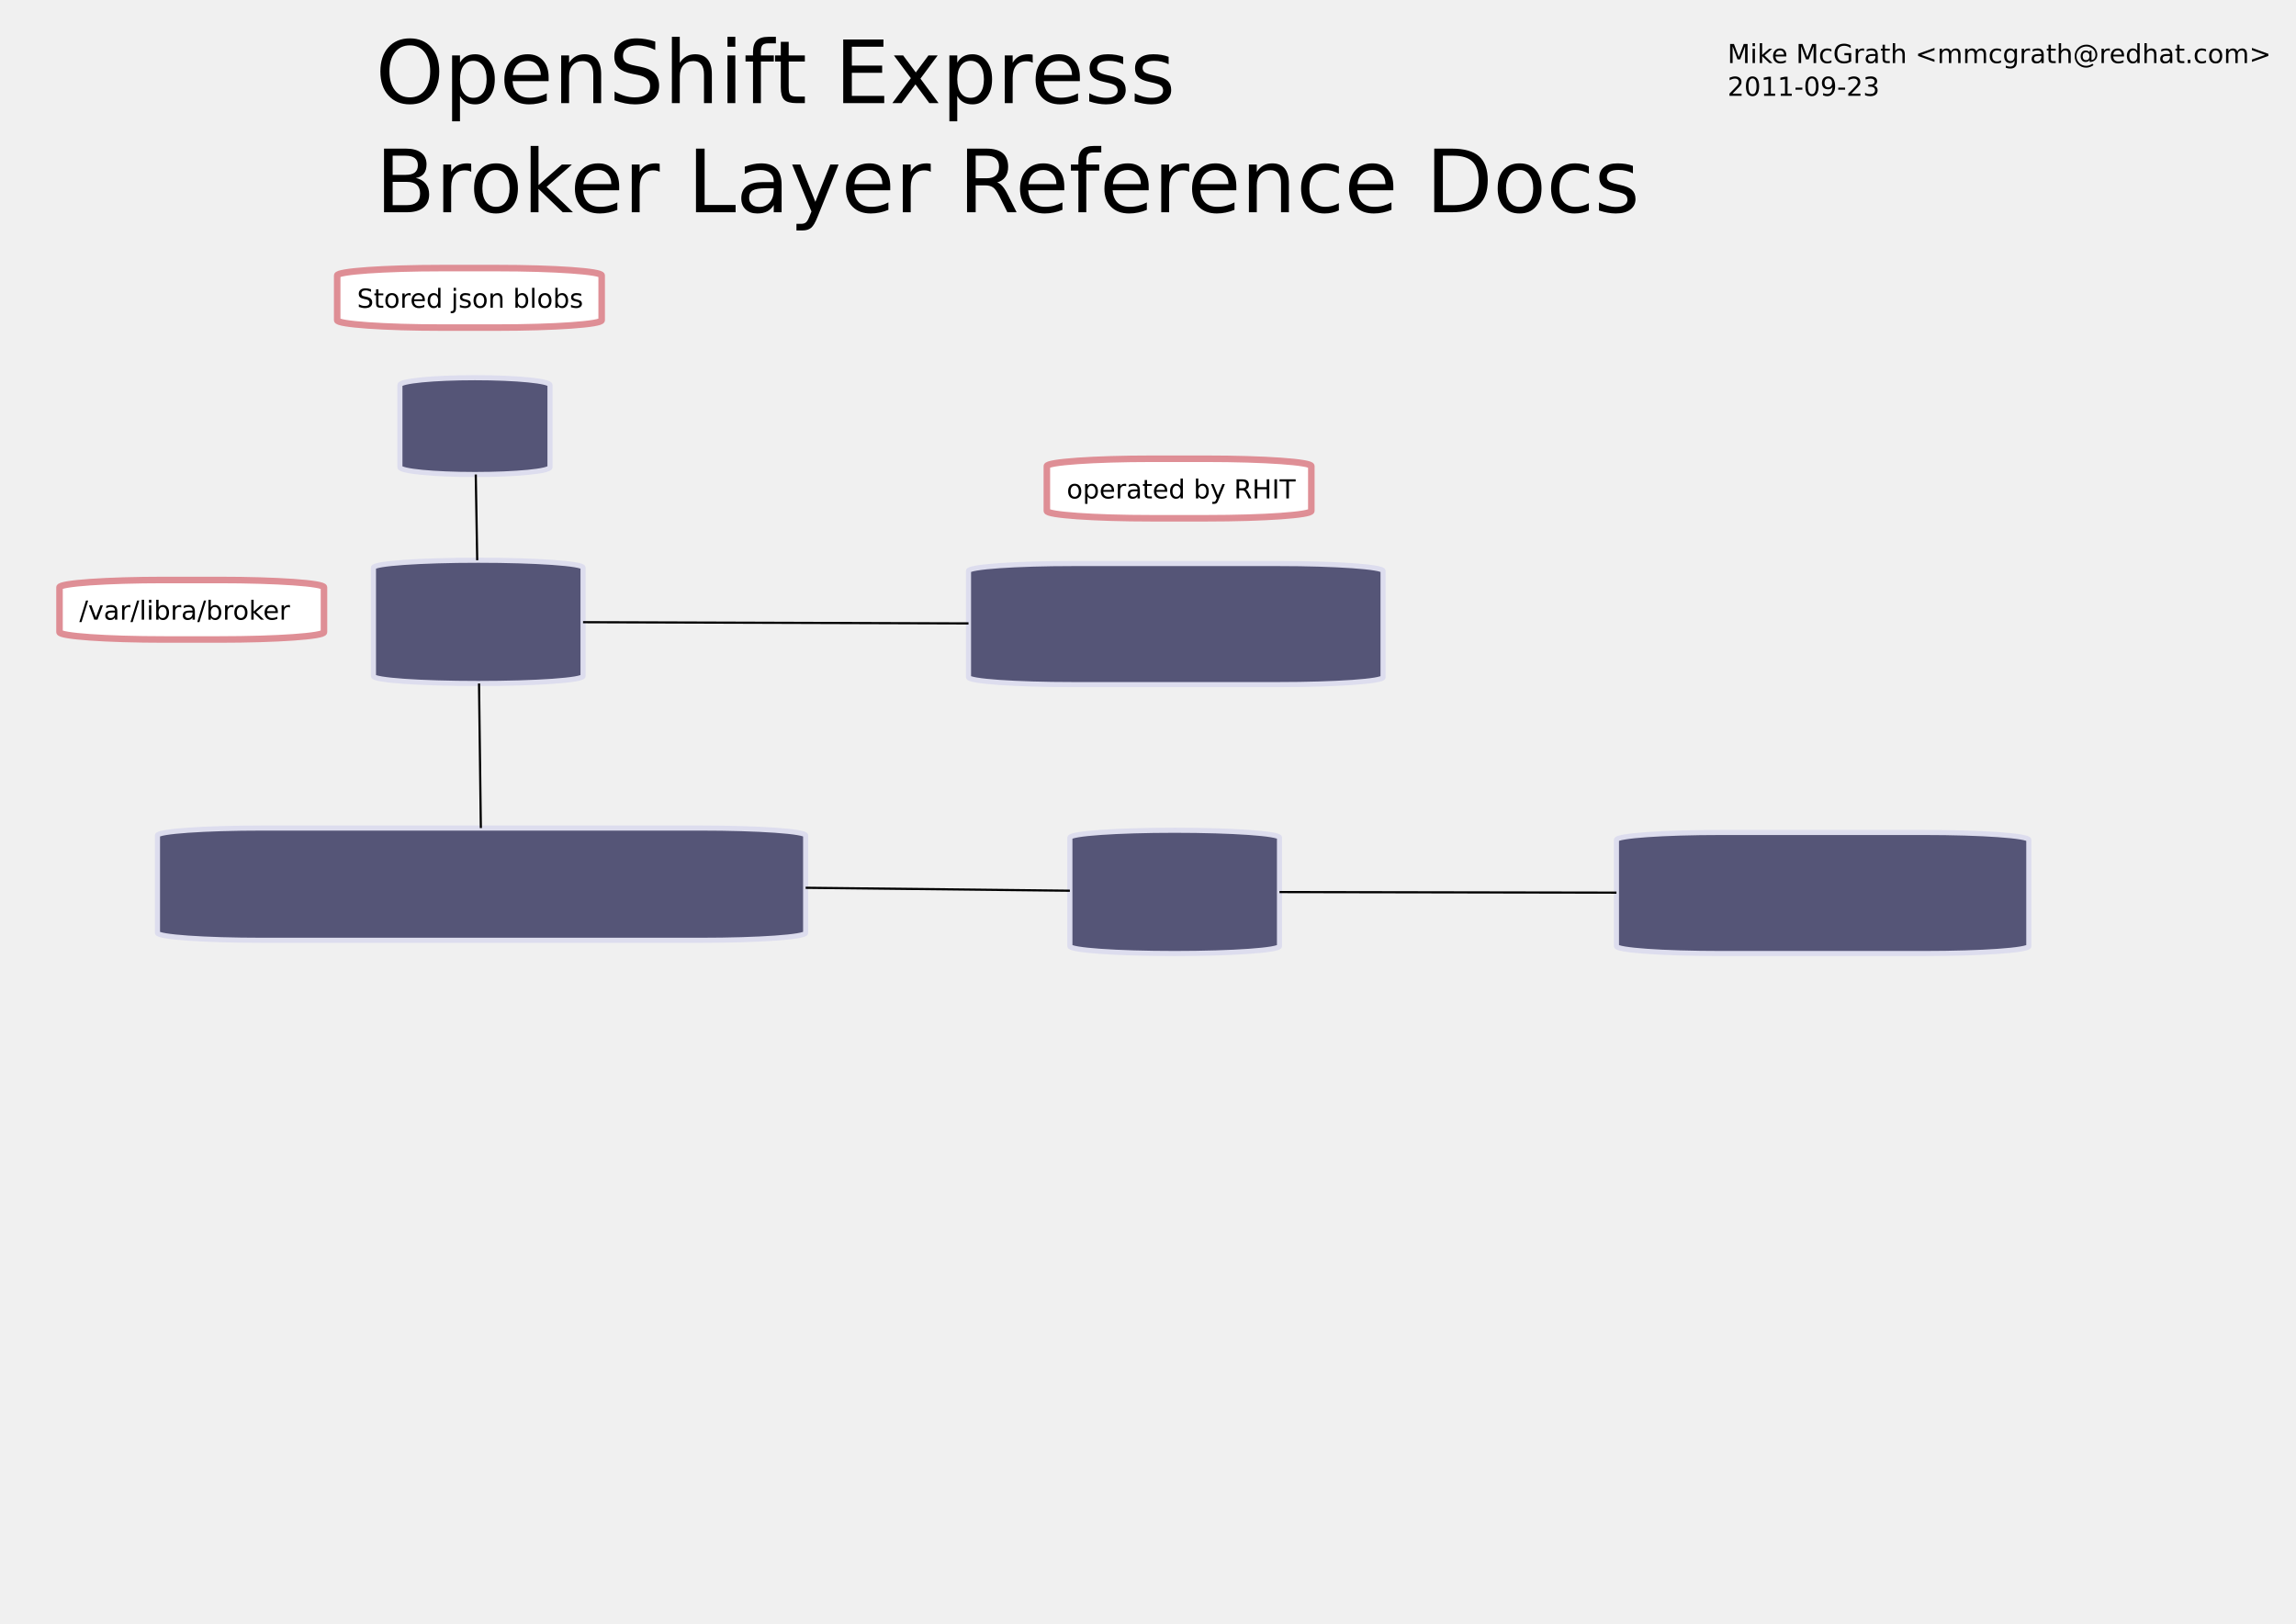
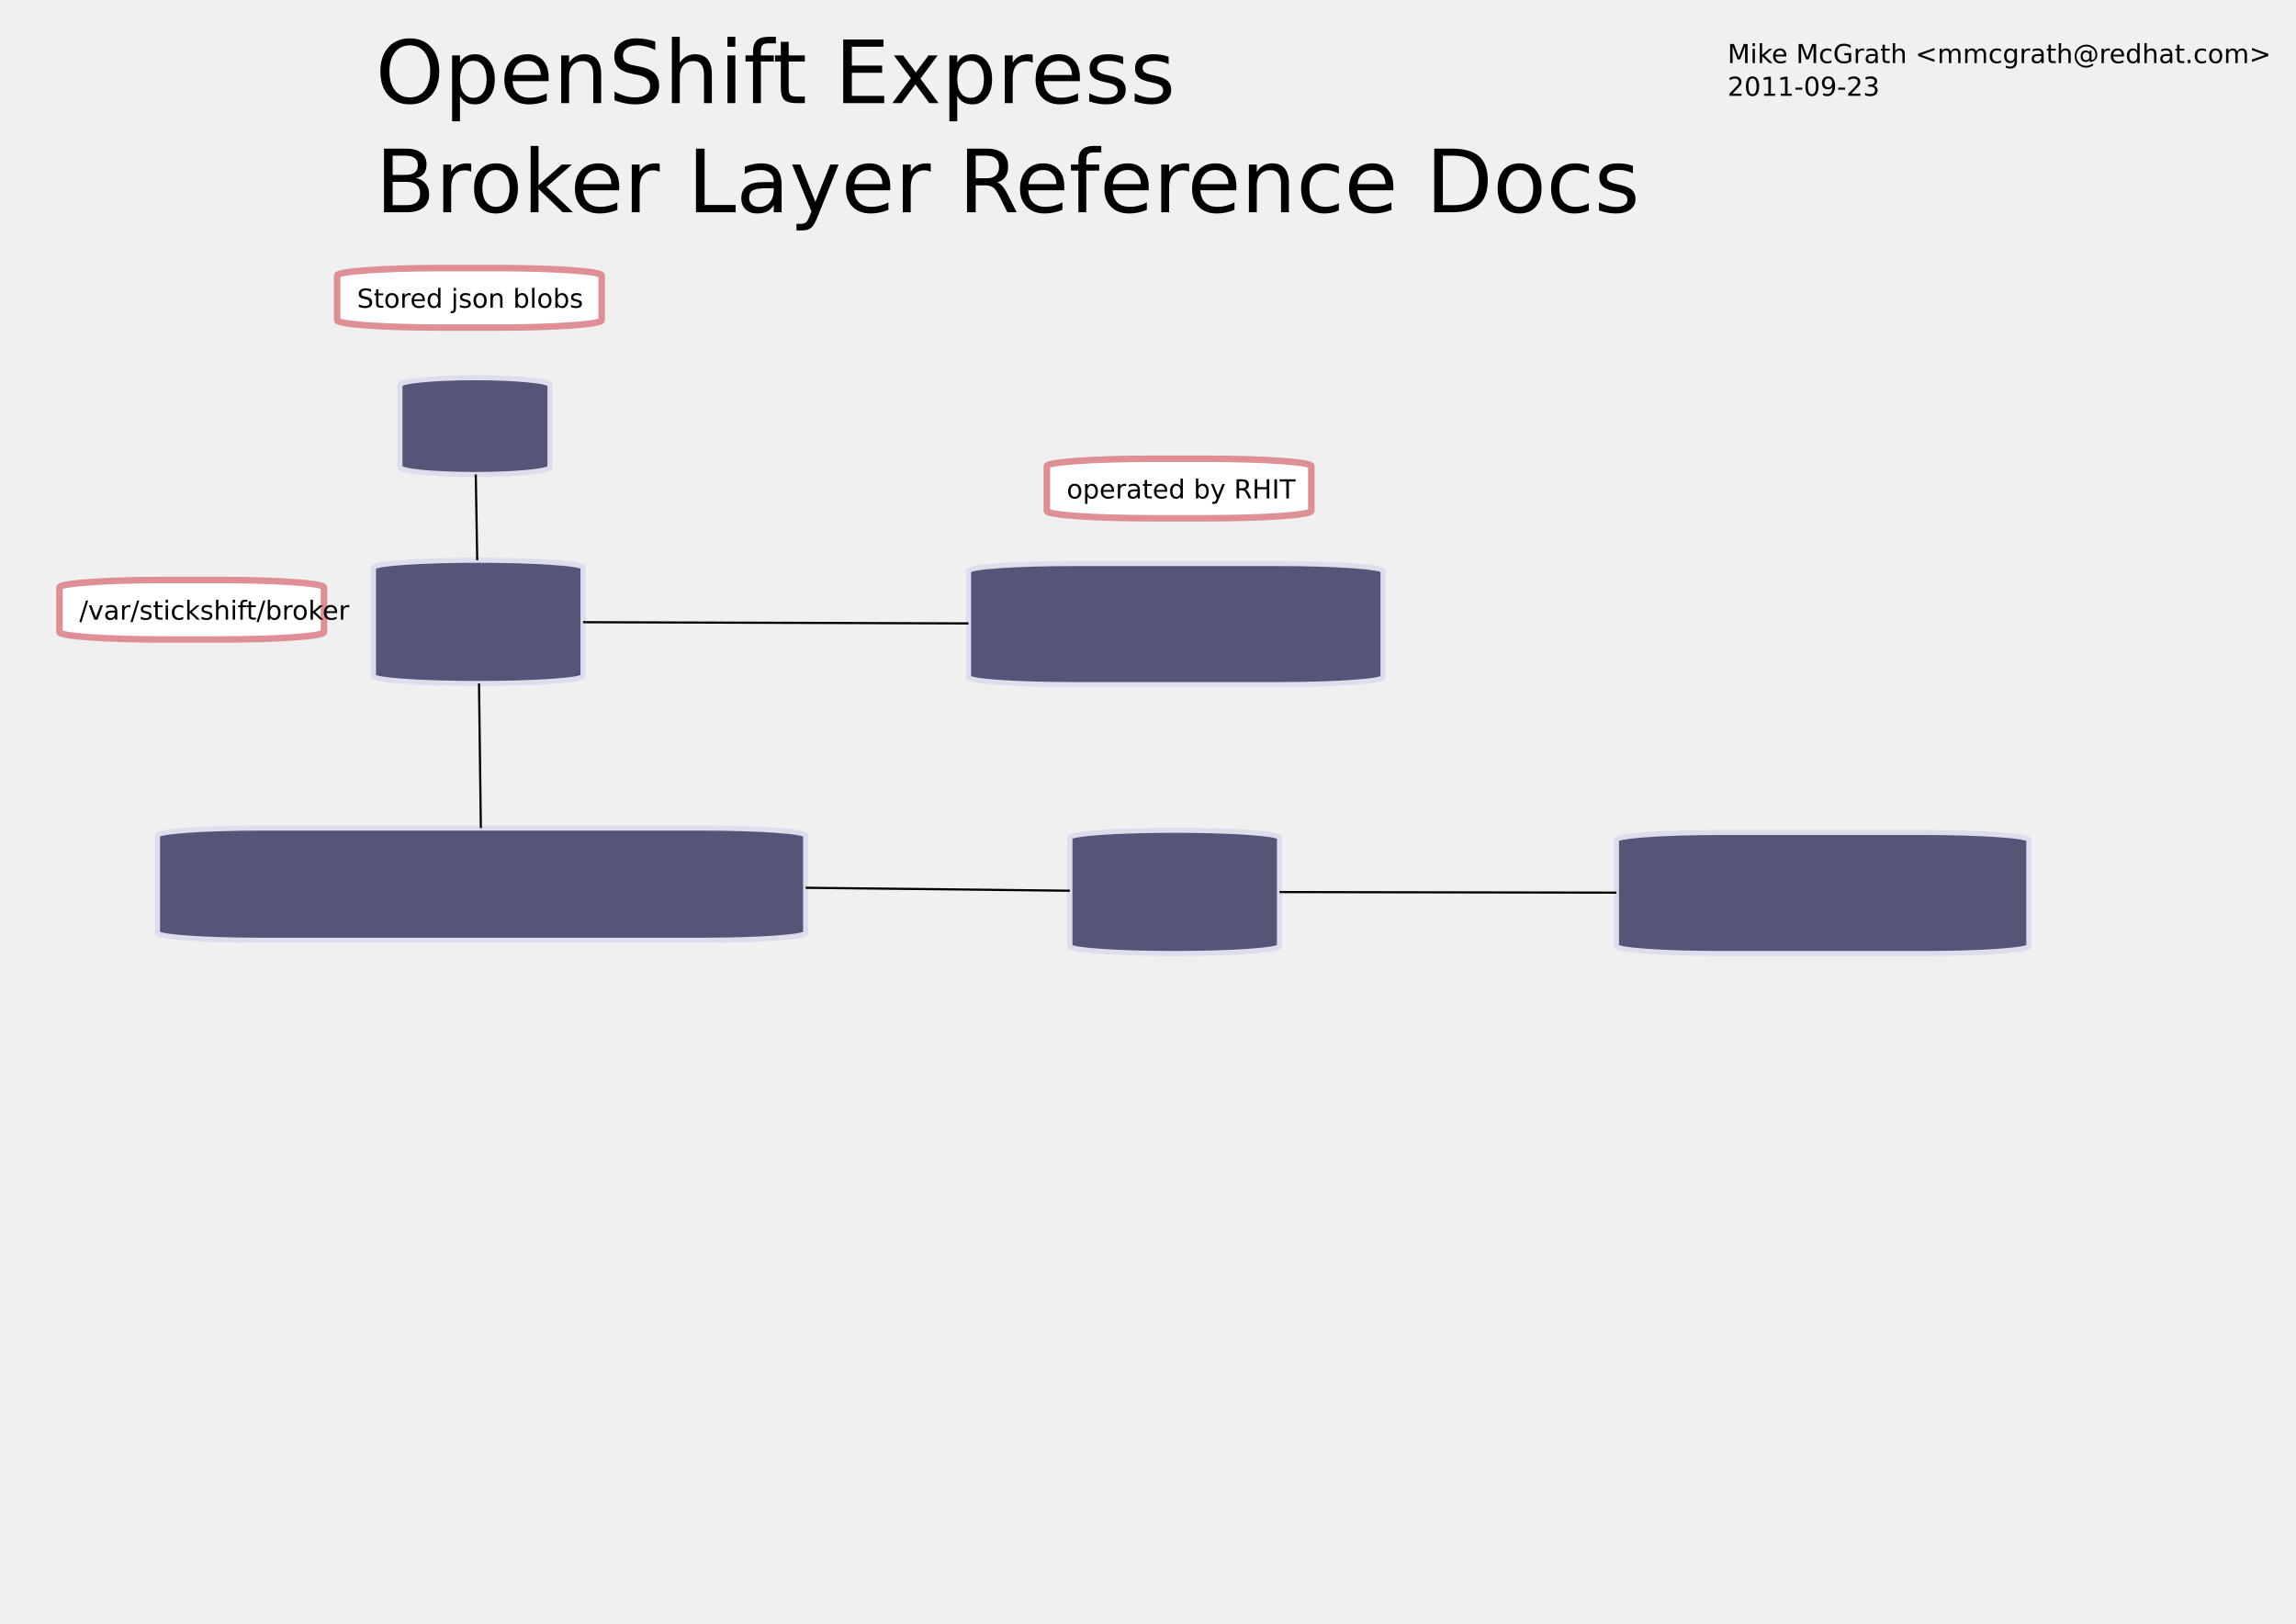
<svg xmlns="http://www.w3.org/2000/svg" width="1052.362" height="744.094" id="svg4438" version="1.1">
  <defs id="defs4440">
    <marker orient="auto" refY="0.0" refX="0.0" id="Arrow1Lstart" style="overflow:visible">
      <path id="path4150" d="M 0.0,0.0 L 5.0,-5.0 L -12.5,0.0 L 5.0,5.0 L 0.0,0.0 z " style="fill-rule:evenodd;stroke:#000000;stroke-width:1.0pt;marker-start:none" transform="scale(0.8) translate(12.5,0)" />
    </marker>
    <marker orient="auto" refY="0.0" refX="0.0" id="Arrow1Lend" style="overflow:visible;">
      <path id="path4153" d="M 0.0,0.0 L 5.0,-5.0 L -12.5,0.0 L 5.0,5.0 L 0.0,0.0 z " style="fill-rule:evenodd;stroke:#000000;stroke-width:1.0pt;marker-start:none;" transform="scale(0.8) rotate(180) translate(12.5,0)" />
    </marker>
  </defs>
  <g id="layer1" transform="translate(0,-308.2677)">
    <text xml:space="preserve" style="font-size:40px;font-style:normal;font-weight:normal;line-height:125%;letter-spacing:0px;word-spacing:0px;fill:#000000;fill-opacity:1;stroke:none;font-family:Bitstream Vera Sans" x="172.095" y="355.534" id="text6463">
      <tspan id="tspan6465" x="172.095" y="355.534">OpenShift Express</tspan>
      <tspan x="172.095" y="405.534" id="tspan6467">Broker Layer Reference Docs</tspan>
    </text>
    <flowRoot transform="translate(11.36446,607.3367)" style="font-size:12px;font-style:normal;font-weight:normal;line-height:125%;letter-spacing:0px;word-spacing:0px;fill:#000000;fill-opacity:1;stroke:none;font-family:Bitstream Vera Sans" id="flowRoot5325-2" xml:space="preserve">
      <flowRegion id="flowRegion5327-2">
        <rect style="font-size:12px" y="170.328" x="21.213" height="130.31" width="363.655" id="rect5329-7" />
      </flowRegion>
      <flowPara style="font-size:18px" id="flowPara5331-7">Access Control</flowPara>
      <flowPara id="flowPara5345-9">Step 1: Request comes in to rails.</flowPara>
      <flowPara id="flowPara5333-1" />
      <flowPara id="flowPara5335-4">Step 2: API call to streamline determines auth level</flowPara>
      <flowPara id="flowPara5337-0" />
      <flowPara id="flowPara5341-4" />
    </flowRoot>
    <text xml:space="preserve" style="font-size:12px;font-style:normal;font-weight:normal;line-height:125%;letter-spacing:0px;word-spacing:0px;fill:#000000;fill-opacity:1;stroke:none;font-family:Bitstream Vera Sans" x="791.811" y="337.178" id="text6457">
      <tspan id="tspan6459" x="791.811" y="337.178">Mike McGrath &lt;mmcgrath@redhat.com&gt;</tspan>
      <tspan x="791.811" y="352.178" id="tspan6461">2011-09-23</tspan>
    </text>
    <path style="fill:none;stroke:#000000;stroke-width:1px;stroke-linecap:butt;stroke-linejoin:miter;stroke-opacity:1" d="m 180.312,498.293 0,0" id="path3371" />
    <g id="g3641">
      <rect ry="3.379" rx="48.035" y="565.004" x="171.168" height="56.488" width="96.07" id="rect2985-0" style="fill:#555577;fill-opacity:0.996;stroke:#ddddee;stroke-width:2.34;stroke-linejoin:round;stroke-miterlimit:4;stroke-opacity:1;stroke-dasharray:none" />
      <flowRoot style="font-size:32px;font-style:normal;font-weight:normal;line-height:125%;letter-spacing:0px;word-spacing:0px;fill:#ffffff;fill-opacity:1;stroke:none;font-family:Bitstream Vera Sans" id="flowRoot3899-0" xml:space="preserve" transform="translate(122.9908,301.4814)">
        <flowRegion id="flowRegion3901-2">
          <rect style="font-size:32px;fill:#ffffff;fill-opacity:1" y="271.952" x="57.143" height="40" width="116.429" id="rect3903-7" />
        </flowRegion>
        <flowPara id="flowPara3905-9">Rails</flowPara>
      </flowRoot>
    </g>
    <path style="fill:none;stroke:#000000;stroke-width:1px;stroke-linecap:butt;stroke-linejoin:miter;stroke-opacity:1" d="m 207.586,667.494 0,0" id="path3371-1" />
    <g id="g3722" transform="translate(-18.18275,-1.010153)">
      <rect ry="3.379" rx="48.035" y="688.747" x="90.356" height="51.438" width="297.09" id="rect2985-0-1" style="fill:#555577;fill-opacity:0.996;stroke:#ddddee;stroke-width:2.34;stroke-linejoin:round;stroke-miterlimit:4;stroke-opacity:1;stroke-dasharray:none" />
      <flowRoot style="font-size:32px;font-style:normal;font-weight:normal;line-height:125%;letter-spacing:0px;word-spacing:0px;fill:#ffffff;fill-opacity:1;stroke:none;font-family:Bitstream Vera Sans" id="flowRoot3899-0-5" xml:space="preserve" transform="translate(41.16848,422.1947)">
        <flowRegion id="flowRegion3901-2-5">
          <rect style="font-size:32px;fill:#ffffff;fill-opacity:1" y="271.952" x="57.143" height="42.02" width="331.591" id="rect3903-7-9" />
        </flowRegion>
        <flowPara id="flowPara3905-9-0">mcollective-client</flowPara>
      </flowRoot>
    </g>
    <path style="fill:none;stroke:#000000;stroke-width:1px;stroke-linecap:butt;stroke-linejoin:miter;stroke-opacity:1" d="m 452.043,725.073 0,0" id="path3371-8" />
    <g id="g3548" transform="translate(-32.32488,8.08122)">
      <rect ry="3.379" rx="48.035" y="680.666" x="522.701" height="56.488" width="96.07" id="rect2985-0-5" style="fill:#555577;fill-opacity:0.996;stroke:#ddddee;stroke-width:2.34;stroke-linejoin:round;stroke-miterlimit:4;stroke-opacity:1;stroke-dasharray:none" />
      <flowRoot style="font-size:32px;font-style:normal;font-weight:normal;line-height:125%;letter-spacing:0px;word-spacing:0px;fill:#ffffff;fill-opacity:1;stroke:none;font-family:Bitstream Vera Sans" id="flowRoot3899-0-8" xml:space="preserve" transform="translate(474.5239,417.1439)">
        <flowRegion id="flowRegion3901-2-7">
          <rect style="font-size:32px;fill:#ffffff;fill-opacity:1" y="271.952" x="57.143" height="40" width="116.429" id="rect3903-7-2" />
        </flowRegion>
        <flowPara id="flowPara3905-9-8">QPID</flowPara>
      </flowRoot>
    </g>
    <path style="fill:none;stroke:#000000;stroke-width:1px;stroke-linecap:butt;stroke-linejoin:miter;stroke-opacity:1" d="m 721.754,645.271 0,0" id="path3371-8-5" />
    <g id="g3696">
      <rect ry="3.379" rx="48.035" y="689.758" x="740.894" height="55.478" width="189.004" id="rect2985-0-5-3" style="fill:#555577;fill-opacity:0.996;stroke:#ddddee;stroke-width:2.34;stroke-linejoin:round;stroke-miterlimit:4;stroke-opacity:1;stroke-dasharray:none" />
      <flowRoot style="font-size:32px;font-style:normal;font-weight:normal;line-height:125%;letter-spacing:0px;word-spacing:0px;fill:#ffffff;fill-opacity:1;stroke:none;font-family:Bitstream Vera Sans" id="flowRoot3899-0-8-3" xml:space="preserve" transform="translate(692.7169,426.2353)">
        <flowRegion id="flowRegion3901-2-7-6">
          <rect style="font-size:32px;fill:#ffffff;fill-opacity:1" y="271.952" x="57.143" height="36.97" width="172.997" id="rect3903-7-2-5" />
        </flowRegion>
        <flowPara id="flowPara3905-9-8-4">Node Farm</flowPara>
      </flowRoot>
    </g>
    <path style="fill:none;stroke:#000000;stroke-width:1px;stroke-linecap:butt;stroke-linejoin:miter;stroke-opacity:1" d="m 523.764,556.377 0,0" id="path3371-8-9" />
    <g id="g3709">
      <rect ry="3.379" rx="48.035" y="566.519" x="443.909" height="55.478" width="190.014" id="rect2985-0-5-8" style="fill:#555577;fill-opacity:0.996;stroke:#ddddee;stroke-width:2.34;stroke-linejoin:round;stroke-miterlimit:4;stroke-opacity:1;stroke-dasharray:none" />
      <flowRoot style="font-size:32px;font-style:normal;font-weight:normal;line-height:125%;letter-spacing:0px;word-spacing:0px;fill:#ffffff;fill-opacity:1;stroke:none;font-family:Bitstream Vera Sans" id="flowRoot3899-0-8-7" xml:space="preserve" transform="translate(395.732,302.9967)">
        <flowRegion id="flowRegion3901-2-7-5">
          <rect style="font-size:32px;fill:#ffffff;fill-opacity:1" y="271.952" x="57.143" height="37.98" width="175.017" id="rect3903-7-2-4" />
        </flowRegion>
        <flowPara id="flowPara3905-9-8-2">streamline</flowPara>
      </flowRoot>
    </g>
    <path style="fill:none;stroke:#000000;stroke-width:1px;stroke-linecap:butt;stroke-linejoin:miter;stroke-opacity:1" d="m 196.475,433.834 0,0" id="path3371-2" />
    <g id="g3614" transform="translate(2.020305,0)">
      <rect ry="3.379" rx="34.398" y="481.351" x="181.27" height="44.367" width="68.796" id="rect2985-0-4" style="fill:#555577;fill-opacity:0.996;stroke:#ddddee;stroke-width:2.34;stroke-linejoin:round;stroke-miterlimit:4;stroke-opacity:1;stroke-dasharray:none" />
      <flowRoot style="font-size:32px;font-style:normal;font-weight:normal;line-height:125%;letter-spacing:0px;word-spacing:0px;fill:#ffffff;fill-opacity:1;stroke:none;font-family:Bitstream Vera Sans" id="flowRoot3899-0-7" xml:space="preserve" transform="translate(137.133,212.7782)">
        <flowRegion id="flowRegion3901-2-75">
          <rect style="font-size:32px;fill:#ffffff;fill-opacity:1" y="271.952" x="57.143" height="40" width="116.429" id="rect3903-7-4" />
        </flowRegion>
        <flowPara id="flowPara3905-9-81">S3</flowPara>
      </flowRoot>
    </g>
    <path style="fill:none;stroke:#000000;stroke-width:1px;stroke-linecap:butt;stroke-linejoin:miter;stroke-opacity:1" d="m 218.063,217.45 0.664,39.286" id="path3729" transform="translate(0,308.2677)" />
    <path style="fill:none;stroke:#000000;stroke-width:1px;stroke-linecap:butt;stroke-linejoin:miter;stroke-opacity:1" d="m 219.559,313.224 0.835,66.245" id="path3731" transform="translate(0,308.2677)" />
    <path style="fill:none;stroke:#000000;stroke-width:1px;stroke-linecap:butt;stroke-linejoin:miter;stroke-opacity:1" d="m 369.263,406.841 121.113,1.348" id="path3733" transform="translate(0,308.2677)" />
    <path style="fill:none;stroke:#000000;stroke-width:1px;stroke-linecap:butt;stroke-linejoin:miter;stroke-opacity:1" d="m 586.446,408.806 154.448,0.263" id="path3735" transform="translate(0,308.2677)" />
    <path style="fill:none;stroke:#000000;stroke-width:1px;stroke-linecap:butt;stroke-linejoin:miter;stroke-opacity:1" d="m 267.238,285.132 176.671,0.558" id="path3737" transform="translate(0,308.2677)" />
    <g id="g3747" transform="translate(-159.6041,-23.23351)">
      <rect ry="3.379" rx="48.035" y="454.352" x="314.157" height="27.274" width="121.218" id="rect3739" style="fill:#ffffff;fill-opacity:1;stroke:#dd888f;stroke-width:3;stroke-linejoin:round;stroke-miterlimit:4;stroke-opacity:0.941;stroke-dasharray:none" />
      <text id="text3741" y="472.535" x="323.249" style="font-size:12px;font-style:normal;font-weight:normal;line-height:125%;letter-spacing:0px;word-spacing:0px;fill:#000000;fill-opacity:1;stroke:none;font-family:Bitstream Vera Sans" xml:space="preserve">
        <tspan y="472.535" x="323.249" id="tspan3743">Stored json blobs</tspan>
      </text>
    </g>
    <flowRoot transform="translate(8.735459,705.0169)" style="font-size:12px;font-style:normal;font-weight:normal;line-height:125%;letter-spacing:0px;word-spacing:0px;fill:#000000;fill-opacity:1;stroke:none;font-family:Bitstream Vera Sans" id="flowRoot5325-2-0" xml:space="preserve">
      <flowRegion id="flowRegion5327-2-1">
        <rect style="font-size:12px" y="170.328" x="21.213" height="130.31" width="363.655" id="rect5329-7-7" />
      </flowRegion>
      <flowPara style="font-size:18px" id="flowPara5331-7-8">S3 Cache</flowPara>
      <flowPara id="flowPara5341-4-9">S3 cache is used to store user and application information</flowPara>
      <flowPara id="flowPara3810" />
      <flowPara id="flowPara3812">Common info includes app name, domain name, UUID, framework type, etc.</flowPara>
      <flowPara id="flowPara3858" />
      <flowPara id="flowPara3860">S3 also stores what apps are running on what nodes</flowPara>
    </flowRoot>
    <flowRoot xml:space="preserve" id="flowRoot3814" style="fill:black;stroke:none;stroke-opacity:1;stroke-width:1px;stroke-linejoin:miter;stroke-linecap:butt;fill-opacity:1;font-family:Bitstream Vera Sans;font-style:normal;font-weight:normal;font-size:40px;line-height:125%;letter-spacing:0px;word-spacing:0px">
      <flowRegion id="flowRegion3816">
        <rect id="rect3818" width="274.762" height="178.797" x="409.112" y="464.282" />
      </flowRegion>
      <flowPara id="flowPara3820" />
    </flowRoot>
    <flowRoot transform="translate(422.1889,610.6438)" style="font-size:12px;font-style:normal;font-weight:normal;line-height:125%;letter-spacing:0px;word-spacing:0px;fill:#000000;fill-opacity:1;stroke:none;font-family:Bitstream Vera Sans" id="flowRoot5325-2-0-3" xml:space="preserve">
      <flowRegion id="flowRegion5327-2-1-1">
        <rect style="font-size:12px" y="170.328" x="21.213" height="224.254" width="358.604" id="rect5329-7-7-1" />
      </flowRegion>
      <flowPara style="font-size:18px" id="flowPara5331-7-8-9">mcollective</flowPara>
      <flowPara id="flowPara3812-6">Mcollective uses qpid to get a list of available nodes and their current load (calucluated by us, not unix load).  </flowPara>
      <flowPara id="flowPara3866" />
      <flowPara id="flowPara3868">New apps get created on nodes with the least load</flowPara>
      <flowPara id="flowPara3870" />
      <flowPara id="flowPara3872">custom express agent is called from mcollective to issue configure/start/stop/deconfigure, etc scripts from the cartridges</flowPara>
      <flowPara id="flowPara3916" />
      <flowPara id="flowPara3918">mcollective also has a "direct" communiation method which is faster then the default poll/timeout method</flowPara>
    </flowRoot>
    <path style="fill:none;stroke:#000000;stroke-width:1px;stroke-linecap:butt;stroke-linejoin:miter;stroke-opacity:1" d="m 521.744,521.212 0,0" id="path3371-2-8" />
    <g id="g3747-9" transform="translate(165.665,64.14469)">
      <rect ry="3.379" rx="48.035" y="454.352" x="314.157" height="27.274" width="121.218" id="rect3739-6" style="fill:#ffffff;fill-opacity:1;stroke:#dd888f;stroke-width:3;stroke-linejoin:round;stroke-miterlimit:4;stroke-opacity:0.941;stroke-dasharray:none" />
      <text id="text3741-4" y="472.535" x="323.249" style="font-size:12px;font-style:normal;font-weight:normal;line-height:125%;letter-spacing:0px;word-spacing:0px;fill:#000000;fill-opacity:1;stroke:none;font-family:Bitstream Vera Sans" xml:space="preserve">
        <tspan y="472.535" x="323.249" id="tspan3743-3">operated by RHIT</tspan>
      </text>
      <path style="fill:none;stroke:#000000;stroke-width:1px;stroke-linecap:butt;stroke-linejoin:miter;stroke-opacity:1" d="m -96.47,512.626 0,0" id="path3371-2-8-6" />
      <rect ry="3.379" rx="48.035" y="509.91" x="-138.391" height="27.274" width="121.218" id="rect3739-6-4" style="fill:#ffffff;fill-opacity:1;stroke:#dd888f;stroke-width:3;stroke-linejoin:round;stroke-miterlimit:4;stroke-opacity:0.941;stroke-dasharray:none" />
      <text id="text3741-4-6" y="528.093" x="-129.3" style="font-size:12px;font-style:normal;font-weight:normal;line-height:125%;letter-spacing:0px;word-spacing:0px;fill:#000000;fill-opacity:1;stroke:none;font-family:Bitstream Vera Sans" xml:space="preserve">
-         <tspan y="528.093" x="-129.3" id="tspan3303">/var/libra/broker</tspan>
+         <tspan y="528.093" x="-129.3" id="tspan3303">/var/stickshift/broker</tspan>
      </text>
    </g>
  </g>
</svg>
